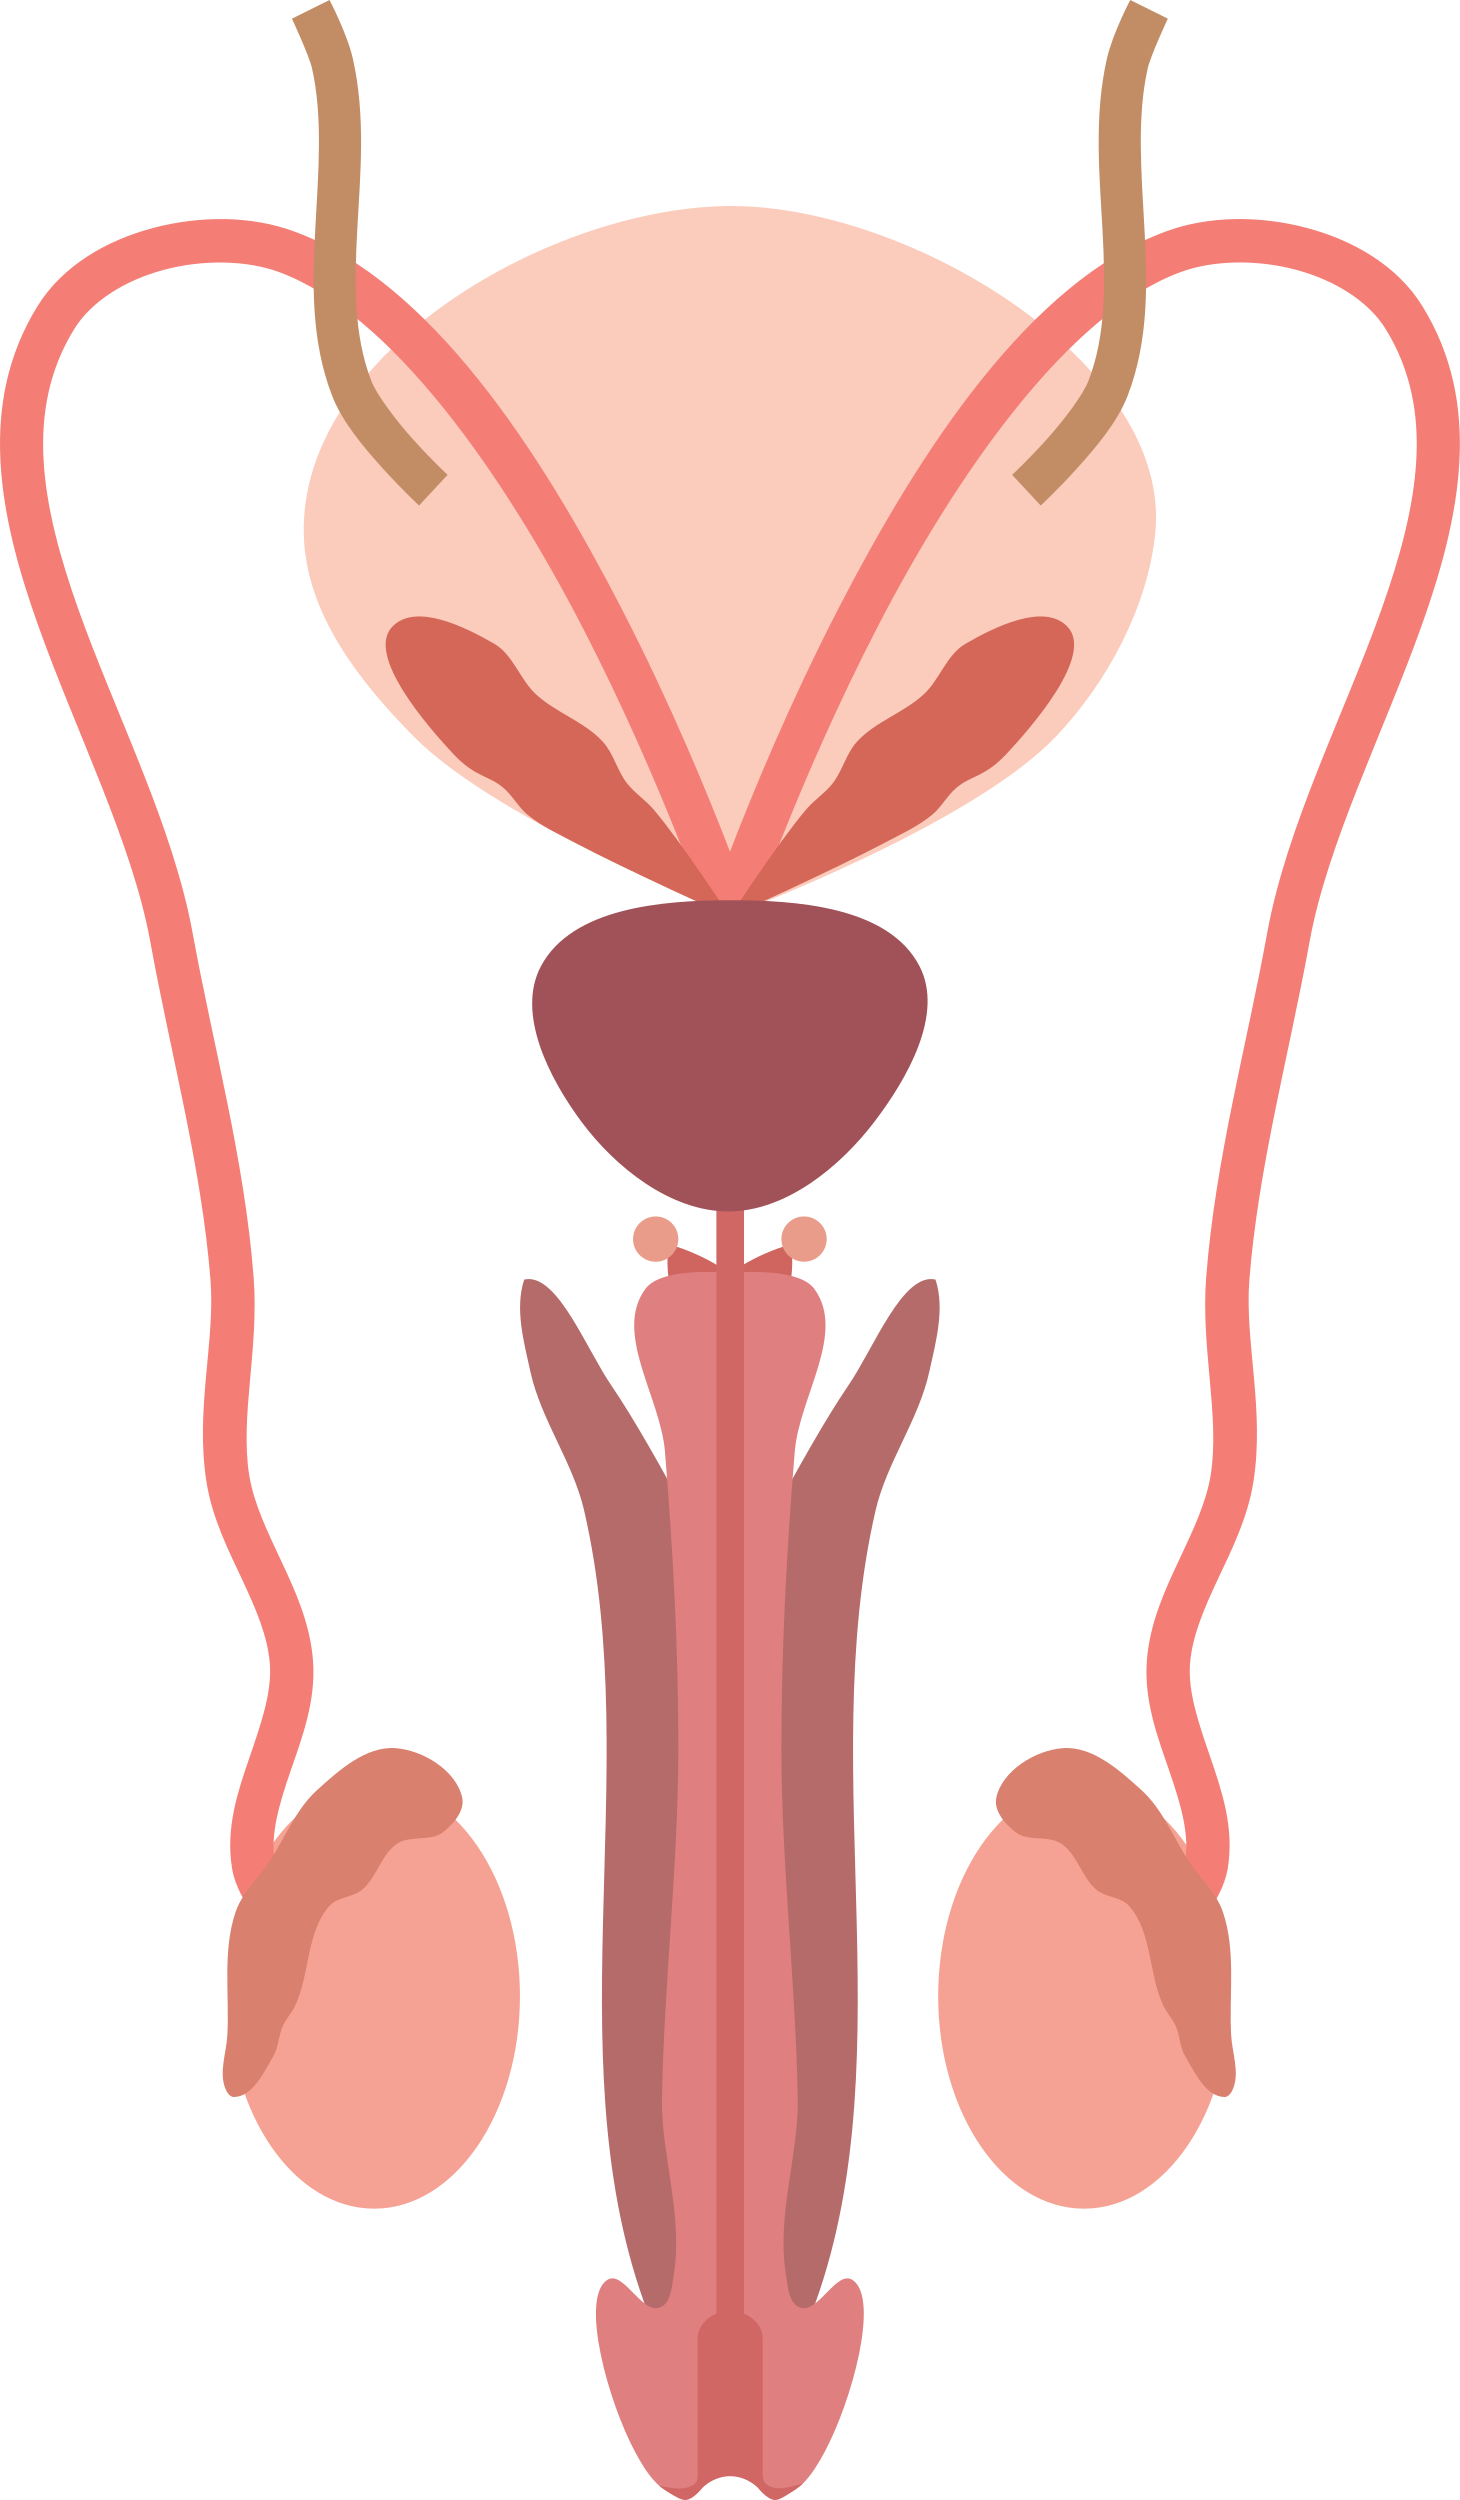
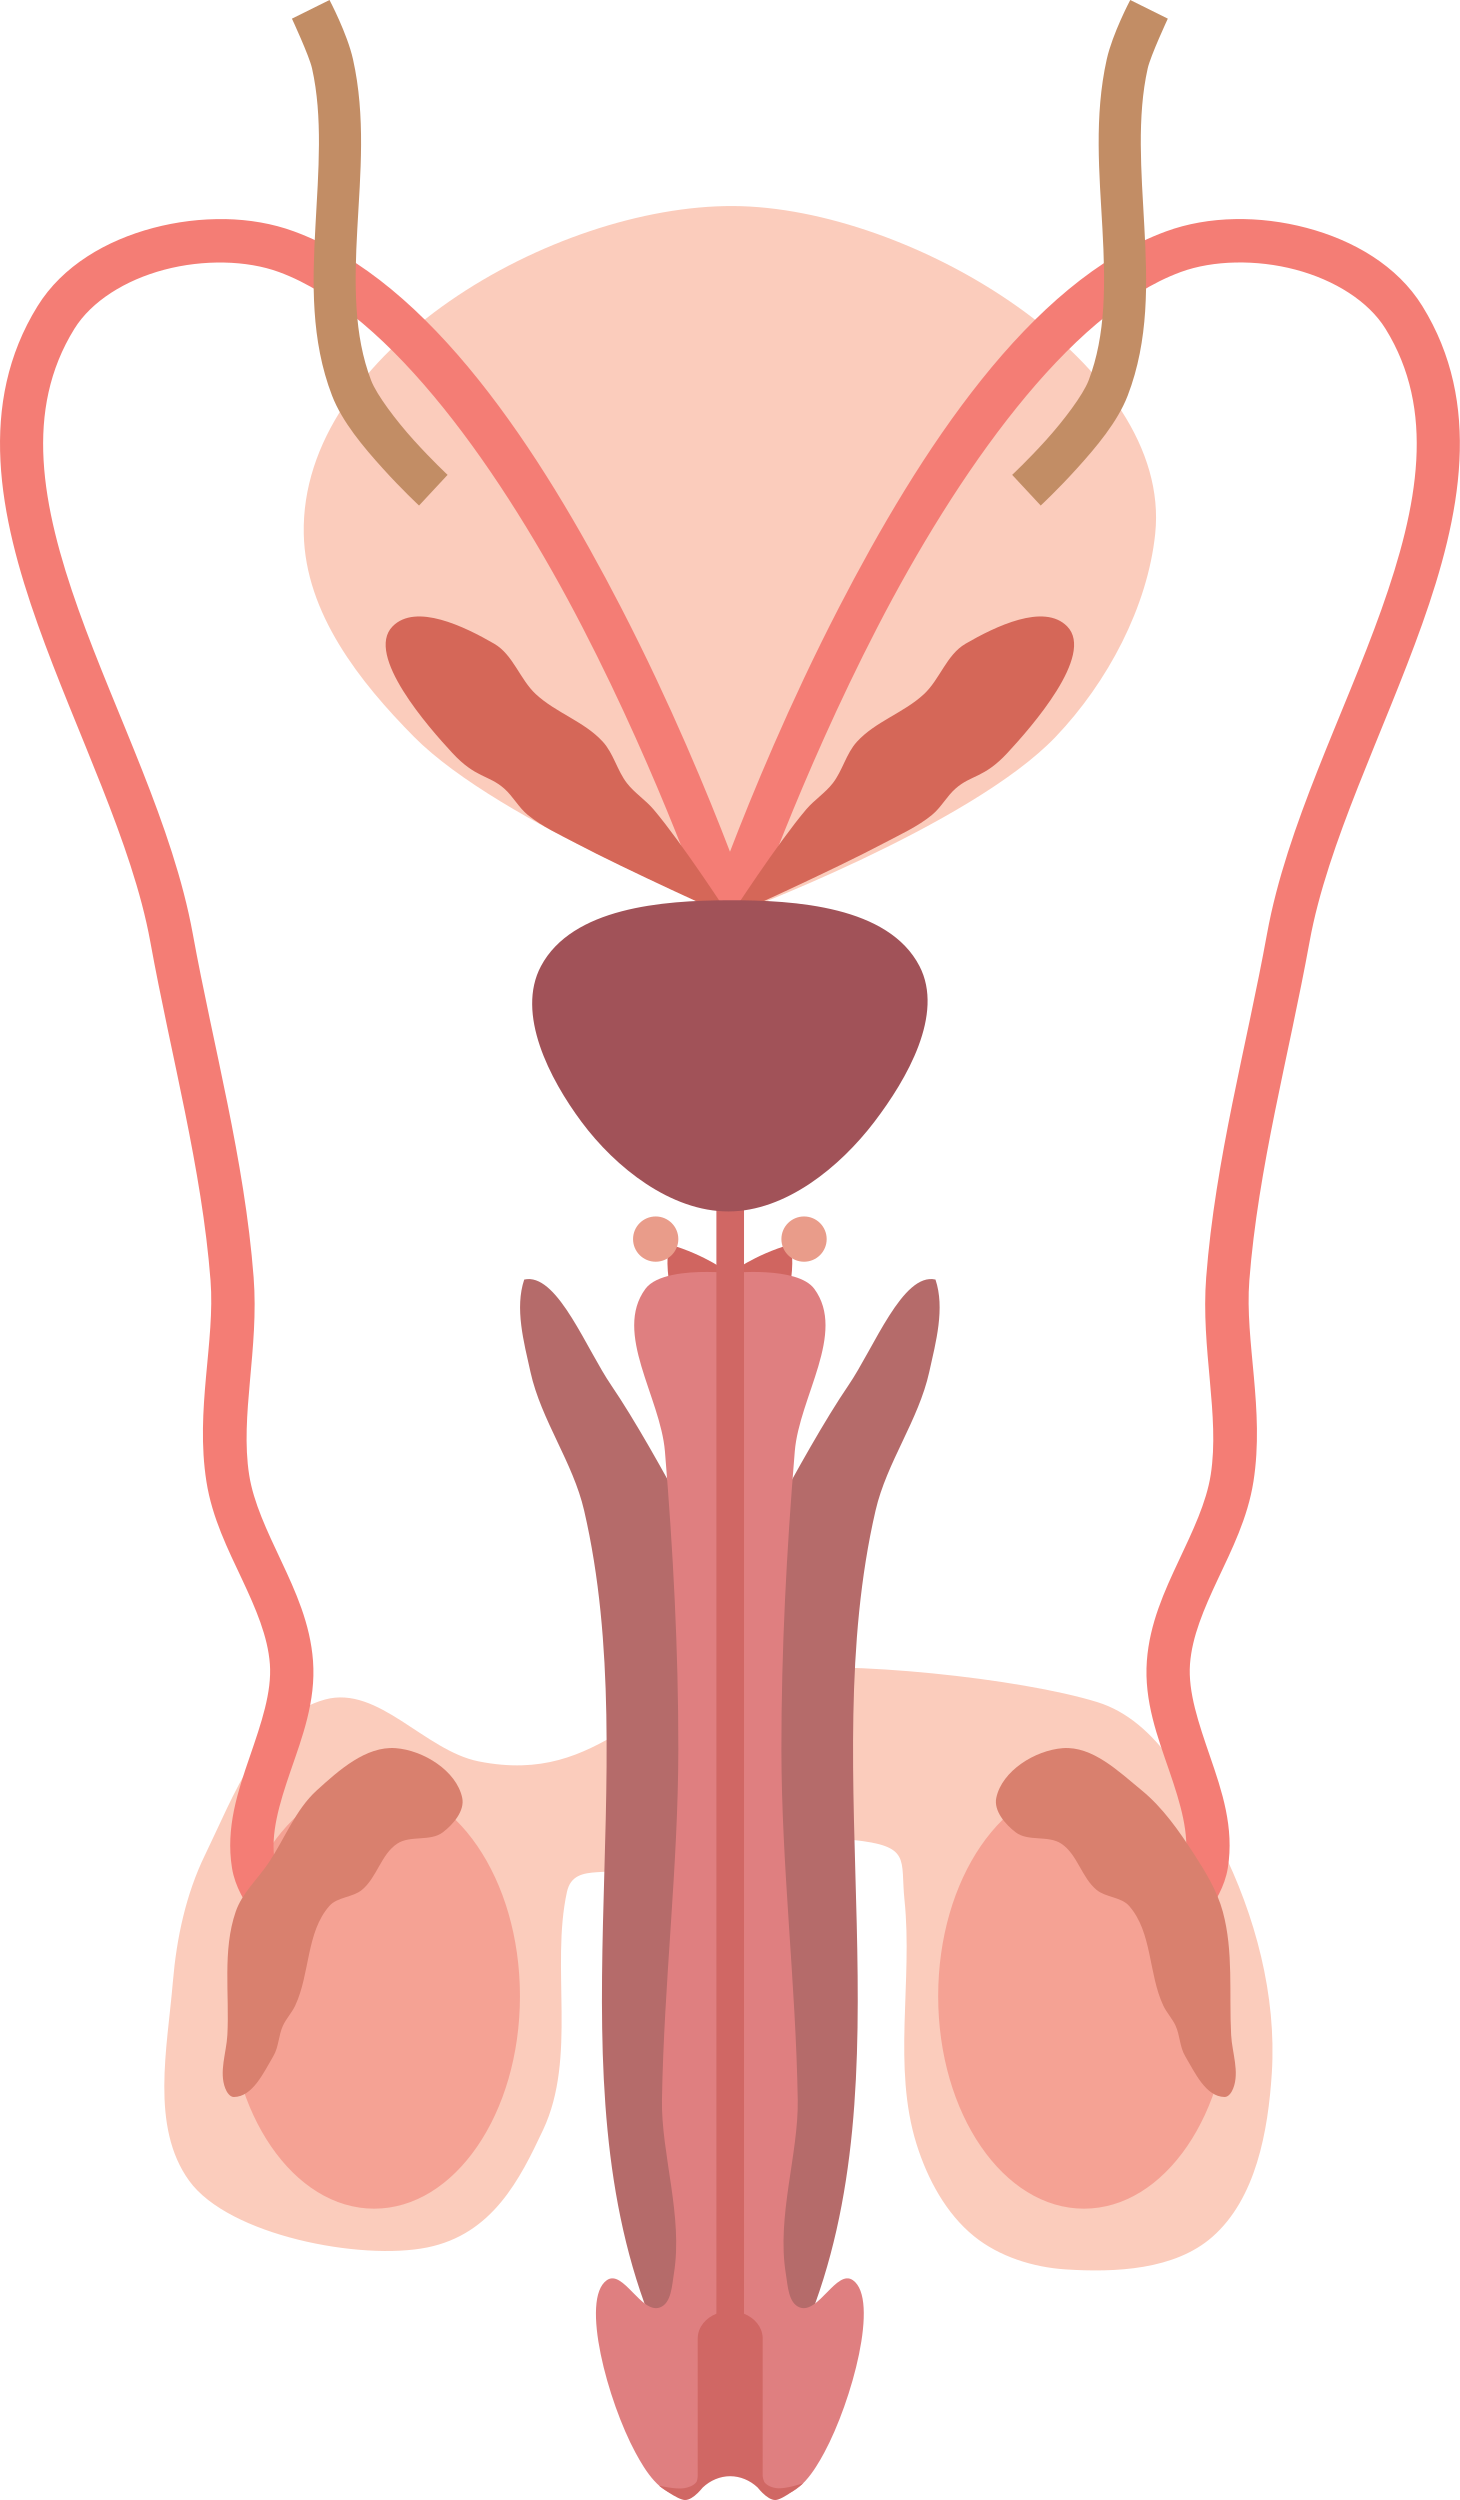
<svg xmlns="http://www.w3.org/2000/svg" width="77.246mm" height="132.292mm" viewBox="0 0 77.246 132.292" version="1.1" id="svg8">
  <defs id="defs2" />
  <g id="layer1" transform="translate(-20.17795,-167.879)">
-     <g id="g45">
-       <path id="path38" d="m 58.966,178.782 c 9.427,0.038 23.274,8.385 22.342,17.338 -0.402,3.865 -2.514,7.861 -5.267,10.748 -4.483,4.702 -17.074,9.401 -17.074,9.401 0,0 -12.352,-4.822 -16.882,-9.401 -2.867,-2.898 -5.748,-6.534 -5.833,-10.748 -0.194,-9.645 13.19,-17.376 22.715,-17.338 z" style="fill:#fbccbc;fill-opacity:1;stroke:none;stroke-width:0.404px;stroke-linecap:butt;stroke-linejoin:miter;stroke-opacity:1" />
-       <ellipse ry="11.246" rx="7.714" cy="273.509" cx="77.537" id="path845-3" style="fill:#f5a294;fill-opacity:1;stroke:none;stroke-width:0.909" />
-       <ellipse ry="11.246" rx="7.714" cy="273.509" cx="39.978" id="path845" style="fill:#f5a294;fill-opacity:1;stroke:none;stroke-width:0.909;stroke-opacity:1" />
-       <path id="path889" d="m 32.09,179.476 c -1.266,-0.025 -2.562,0.136 -3.803,0.464 -2.483,0.658 -4.8,2.002 -6.121,4.136 -3.2,5.169 -2.04,11.081 0.009,16.838 2.049,5.758 5.006,11.574 5.955,16.792 1.106,6.081 2.729,11.99 3.189,17.937 0.249,3.223 -0.816,6.822 -0.218,10.636 0.303,1.929 1.148,3.603 1.886,5.174 0.738,1.571 1.365,3.032 1.472,4.485 0.109,1.483 -0.452,3.12 -1.067,4.908 -0.615,1.789 -1.286,3.749 -0.936,5.892 0.162,0.991 0.687,1.798 1.145,2.5 0.458,0.703 0.891,1.243 0.891,1.243 a 1.144,1.144 0 0 0 1.606,0.179 1.144,1.144 0 0 0 0.179,-1.609 c 0,0 -0.368,-0.46 -0.76,-1.061 -0.392,-0.601 -0.766,-1.401 -0.802,-1.621 -0.235,-1.439 0.235,-3.019 0.841,-4.78 0.605,-1.761 1.343,-3.681 1.186,-5.817 -0.145,-1.976 -0.933,-3.695 -1.683,-5.292 -0.75,-1.597 -1.466,-3.085 -1.696,-4.554 -0.492,-3.136 0.528,-6.667 0.236,-10.458 -0.482,-6.24 -2.137,-12.226 -3.219,-18.172 -1.042,-5.731 -4.071,-11.597 -6.047,-17.148 -1.976,-5.551 -2.878,-10.574 -0.22,-14.868 0.903,-1.459 2.696,-2.582 4.762,-3.129 2.065,-0.547 4.36,-0.502 6.062,0.122 5.97,2.19 11.894,10.728 16.065,18.802 4.171,8.074 6.715,15.562 6.715,15.562 a 1.144,1.144 0 0 0 0.008,0.018 1.144,1.144 0 0 0 0.024,0.061 1.144,1.144 0 0 0 0.024,0.054 1.144,1.144 0 0 0 0.024,0.045 1.144,1.144 0 0 0 0.029,0.051 1.144,1.144 0 0 0 0.031,0.048 1.144,1.144 0 0 0 0.037,0.051 1.144,1.144 0 0 0 0.03,0.037 1.144,1.144 0 0 0 0.043,0.048 1.144,1.144 0 0 0 0.039,0.04 1.144,1.144 0 0 0 0.04,0.037 1.144,1.144 0 0 0 0.045,0.037 1.144,1.144 0 0 0 0.045,0.035 1.144,1.144 0 0 0 0.047,0.031 1.144,1.144 0 0 0 0.054,0.033 1.144,1.144 0 0 0 0.047,0.025 1.144,1.144 0 0 0 0.046,0.022 1.144,1.144 0 0 0 0.084,0.036 1.144,1.144 0 0 0 0.003,8.8e-4 1.144,1.144 0 0 0 8.82e-4,0 1.144,1.144 0 0 0 0.016,0.006 1.144,1.144 0 0 0 0.061,0.017 1.144,1.144 0 0 0 0.041,0.011 1.144,1.144 0 0 0 0.052,0.011 1.144,1.144 0 0 0 0.06,0.011 1.144,1.144 0 0 0 0.064,0.006 1.144,1.144 0 0 0 0.048,0.005 1.144,1.144 0 0 0 0.077,-8.8e-4 1.144,1.144 0 0 0 0.035,-8.8e-4 1.144,1.144 0 0 0 0.064,-0.006 1.144,1.144 0 0 0 0.057,-0.008 1.144,1.144 0 0 0 0.039,-0.008 1.144,1.144 0 0 0 0.076,-0.017 1.144,1.144 0 0 0 0.003,-8.8e-4 1.144,1.144 0 0 0 0.006,-0.003 1.144,1.144 0 0 0 0.054,-0.016 1.144,1.144 0 0 0 0.028,-0.011 1.144,1.144 0 0 0 0.047,-0.019 1.144,1.144 0 0 0 0.058,-0.026 1.144,1.144 0 0 0 0.045,-0.024 1.144,1.144 0 0 0 0.05,-0.029 1.144,1.144 0 0 0 0.048,-0.031 1.144,1.144 0 0 0 0.051,-0.037 1.144,1.144 0 0 0 0.037,-0.03 1.144,1.144 0 0 0 0.048,-0.043 1.144,1.144 0 0 0 0.04,-0.04 1.144,1.144 0 0 0 0.039,-0.043 1.144,1.144 0 0 0 0.032,-0.037 1.144,1.144 0 0 0 0.042,-0.055 1.144,1.144 0 0 0 0.028,-0.041 1.144,1.144 0 0 0 0.031,-0.051 1.144,1.144 0 0 0 0.028,-0.051 1.144,1.144 0 0 0 0.024,-0.05 1.144,1.144 0 0 0 0.025,-0.06 1.144,1.144 0 0 0 0.014,-0.036 1.144,1.144 0 0 0 0.002,-0.005 c 0,0 2.547,-7.488 6.718,-15.562 4.171,-8.074 10.092,-16.612 16.062,-18.802 1.702,-0.624 4,-0.669 6.065,-0.122 2.065,0.547 3.858,1.669 4.762,3.129 2.658,4.294 1.756,9.317 -0.22,14.868 -1.976,5.551 -5.008,11.417 -6.05,17.148 -1.081,5.946 -2.737,11.932 -3.219,18.172 -0.293,3.791 0.731,7.322 0.239,10.458 -0.23,1.468 -0.946,2.956 -1.696,4.554 -0.75,1.597 -1.538,3.316 -1.683,5.292 -0.157,2.136 0.581,4.057 1.186,5.817 0.605,1.761 1.076,3.341 0.841,4.78 -0.036,0.22 -0.413,1.02 -0.805,1.621 -0.392,0.601 -0.76,1.061 -0.76,1.061 a 1.144,1.144 0 0 0 0.179,1.609 1.144,1.144 0 0 0 1.609,-0.179 c 0,0 0.433,-0.54 0.891,-1.243 0.458,-0.703 0.98,-1.509 1.142,-2.5 0.35,-2.143 -0.318,-4.103 -0.933,-5.892 -0.615,-1.789 -1.176,-3.425 -1.067,-4.908 0.107,-1.453 0.734,-2.914 1.472,-4.485 0.738,-1.571 1.583,-3.245 1.886,-5.174 0.598,-3.814 -0.466,-7.413 -0.218,-10.636 0.459,-5.947 2.083,-11.857 3.189,-17.937 0.949,-5.219 3.906,-11.035 5.955,-16.792 2.049,-5.758 3.209,-11.669 0.009,-16.838 -1.321,-2.134 -3.641,-3.479 -6.124,-4.136 -1.241,-0.329 -2.534,-0.489 -3.8,-0.464 -1.266,0.025 -2.503,0.234 -3.636,0.65 -7.235,2.654 -13.046,11.651 -17.308,19.901 -2.637,5.103 -4.628,9.957 -5.768,12.925 -1.139,-2.968 -3.129,-7.822 -5.766,-12.926 -4.262,-8.249 -10.073,-17.247 -17.308,-19.901 -1.133,-0.416 -2.37,-0.625 -3.636,-0.65 z" style="color:#000000;font-style:normal;font-variant:normal;font-weight:normal;font-stretch:normal;font-size:medium;line-height:normal;font-family:sans-serif;font-variant-ligatures:normal;font-variant-position:normal;font-variant-caps:normal;font-variant-numeric:normal;font-variant-alternates:normal;font-variant-east-asian:normal;font-feature-settings:normal;text-indent:0;text-align:start;text-decoration:none;text-decoration-line:none;text-decoration-style:solid;text-decoration-color:#000000;letter-spacing:normal;word-spacing:normal;text-transform:none;writing-mode:lr-tb;direction:ltr;text-orientation:mixed;dominant-baseline:auto;baseline-shift:baseline;text-anchor:start;white-space:normal;shape-padding:0;clip-rule:nonzero;display:inline;overflow:visible;visibility:visible;opacity:1;isolation:auto;mix-blend-mode:normal;color-interpolation:sRGB;color-interpolation-filters:linearRGB;solid-color:#000000;solid-opacity:1;vector-effect:none;fill:#f47d75;fill-opacity:1;fill-rule:nonzero;stroke:none;stroke-width:2.289;stroke-linecap:round;stroke-linejoin:bevel;stroke-miterlimit:4;stroke-dasharray:none;stroke-dashoffset:0;stroke-opacity:1;color-rendering:auto;image-rendering:auto;shape-rendering:auto;text-rendering:auto;enable-background:accumulate" />
-       <path id="path892-7" d="m 82.892,276.681 c -0.287,-0.482 -0.273,-1.094 -0.505,-1.604 -0.172,-0.378 -0.472,-0.688 -0.649,-1.063 -0.791,-1.684 -0.582,-3.883 -1.811,-5.279 -0.423,-0.48 -1.227,-0.442 -1.721,-0.848 -0.795,-0.653 -1.014,-1.887 -1.874,-2.451 -0.691,-0.453 -1.747,-0.095 -2.404,-0.594 -0.557,-0.423 -1.175,-1.143 -1.03,-1.828 0.302,-1.433 2.06,-2.518 3.52,-2.628 1.572,-0.119 3.005,1.17 4.173,2.23 1.134,1.03 1.693,2.553 2.545,3.826 0.581,0.868 1.411,1.61 1.749,2.598 0.707,2.062 0.326,4.348 0.441,6.525 0.05,0.943 0.453,1.951 0.108,2.83 -0.078,0.198 -0.238,0.452 -0.451,0.451 -1.003,-0.009 -1.578,-1.301 -2.091,-2.163 z" style="fill:#d9806e;fill-opacity:1;stroke:none;stroke-width:0.404px;stroke-linecap:butt;stroke-linejoin:miter;stroke-opacity:1" />
-       <path id="path892" d="m 34.643,276.681 c 0.287,-0.482 0.273,-1.094 0.505,-1.604 0.172,-0.378 0.472,-0.688 0.649,-1.063 0.791,-1.684 0.582,-3.883 1.811,-5.279 0.423,-0.48 1.227,-0.442 1.721,-0.848 0.795,-0.653 1.014,-1.887 1.874,-2.451 0.691,-0.453 1.747,-0.095 2.404,-0.594 0.557,-0.423 1.175,-1.143 1.03,-1.828 -0.302,-1.433 -2.06,-2.518 -3.52,-2.628 -1.572,-0.119 -3.005,1.17 -4.173,2.23 -1.134,1.03 -1.693,2.553 -2.545,3.826 -0.581,0.868 -1.411,1.61 -1.749,2.598 -0.707,2.062 -0.326,4.348 -0.441,6.525 -0.05,0.943 -0.453,1.951 -0.108,2.83 0.077,0.198 0.238,0.452 0.451,0.451 1.003,-0.009 1.578,-1.301 2.091,-2.163 z" style="fill:#d9806e;fill-opacity:1;stroke:none;stroke-width:0.404px;stroke-linecap:butt;stroke-linejoin:miter;stroke-opacity:1" />
-       <g transform="matrix(1.52582,0,0,1.52582,-140.409,22.06728)" id="g972">
-         <path style="fill:#d06560;fill-opacity:1;stroke:none;stroke-width:0.265px;stroke-linecap:butt;stroke-linejoin:miter;stroke-opacity:1" d="m 130.559,145.859 c 0,0 -2.586,-5.017 -2.105,-7.141 1.266,0.365 2.08,0.994 2.08,0.994 z" id="path953" />
-         <path style="fill:#d06560;fill-opacity:1;stroke:none;stroke-width:0.265px;stroke-linecap:butt;stroke-linejoin:miter;stroke-opacity:1" d="m 130.559,145.859 c 0,0 2.586,-5.017 2.105,-7.141 -1.266,0.365 -2.08,0.994 -2.08,0.994 z" id="path953-3" />
+     <g id="g857">
+       <path style="fill:#fbccbc;fill-opacity:1;stroke:none;stroke-width:0.265px;stroke-linecap:butt;stroke-linejoin:miter;stroke-opacity:1" d="m 31.028,266.034 c -1.01,2.073 -1.509,4.408 -1.701,6.706 -0.294,3.513 -1.205,7.684 0.862,10.54 2.094,2.894 9.092,4.237 12.593,3.528 3.454,-0.7 4.899,-3.591 6.138,-6.23 1.791,-3.815 0.392,-8.613 1.258,-12.582 0.384,-1.757 2.605,-0.485 3.97,-1.655 3.991,-3.421 5.917,-1.638 11.146,-1.1 3.134,0.323 2.521,1.007 2.747,3.183 0.446,4.292 -0.651,8.814 0.642,12.931 0.573,1.824 1.555,3.661 3.043,4.863 1.333,1.077 3.124,1.639 4.835,1.75 2.647,0.172 5.775,0.03 7.769,-1.719 2.311,-2.027 2.953,-5.6 3.148,-8.667 0.26,-4.096 -0.868,-8.343 -2.707,-12.012 -1.499,-2.988 -3.328,-6.631 -6.521,-7.619 -4.077,-1.261 -13.324,-2.232 -17.557,-1.693 -6.739,0.859 -8.522,6.153 -15.185,4.828 -2.864,-0.57 -5.306,-4.04 -8.125,-3.276 -3.343,0.907 -4.837,5.109 -6.354,8.223 z" id="path29" />
+       <g id="g45">
+         <path style="fill:#fbccbc;fill-opacity:1;stroke:none;stroke-width:0.404px;stroke-linecap:butt;stroke-linejoin:miter;stroke-opacity:1" d="m 58.966,178.782 c 9.427,0.038 23.274,8.385 22.342,17.338 -0.402,3.865 -2.514,7.861 -5.267,10.748 -4.483,4.702 -17.074,9.401 -17.074,9.401 0,0 -12.352,-4.822 -16.882,-9.401 -2.867,-2.898 -5.748,-6.534 -5.833,-10.748 -0.194,-9.645 13.19,-17.376 22.715,-17.338 z" id="path38" />
+         <ellipse style="fill:#f5a294;fill-opacity:1;stroke:none;stroke-width:0.909" id="path845-3" cx="77.537" cy="273.509" rx="7.714" ry="11.246" />
+         <ellipse style="fill:#f5a294;fill-opacity:1;stroke:none;stroke-width:0.909;stroke-opacity:1" id="path845" cx="39.978" cy="273.509" rx="7.714" ry="11.246" />
+         <path style="color:#000000;font-style:normal;font-variant:normal;font-weight:normal;font-stretch:normal;font-size:medium;line-height:normal;font-family:sans-serif;font-variant-ligatures:normal;font-variant-position:normal;font-variant-caps:normal;font-variant-numeric:normal;font-variant-alternates:normal;font-variant-east-asian:normal;font-feature-settings:normal;text-indent:0;text-align:start;text-decoration:none;text-decoration-line:none;text-decoration-style:solid;text-decoration-color:#000000;letter-spacing:normal;word-spacing:normal;text-transform:none;writing-mode:lr-tb;direction:ltr;text-orientation:mixed;dominant-baseline:auto;baseline-shift:baseline;text-anchor:start;white-space:normal;shape-padding:0;clip-rule:nonzero;display:inline;overflow:visible;visibility:visible;opacity:1;isolation:auto;mix-blend-mode:normal;color-interpolation:sRGB;color-interpolation-filters:linearRGB;solid-color:#000000;solid-opacity:1;vector-effect:none;fill:#f47d75;fill-opacity:1;fill-rule:nonzero;stroke:none;stroke-width:2.289;stroke-linecap:round;stroke-linejoin:bevel;stroke-miterlimit:4;stroke-dasharray:none;stroke-dashoffset:0;stroke-opacity:1;color-rendering:auto;image-rendering:auto;shape-rendering:auto;text-rendering:auto;enable-background:accumulate" d="m 32.09,179.476 c -1.266,-0.025 -2.562,0.136 -3.803,0.464 -2.483,0.658 -4.8,2.002 -6.121,4.136 -3.2,5.169 -2.04,11.081 0.009,16.838 2.049,5.758 5.006,11.574 5.955,16.792 1.106,6.081 2.729,11.99 3.189,17.937 0.249,3.223 -0.816,6.822 -0.218,10.636 0.303,1.929 1.148,3.603 1.886,5.174 0.738,1.571 1.365,3.032 1.472,4.485 0.109,1.483 -0.452,3.12 -1.067,4.908 -0.615,1.789 -1.286,3.749 -0.936,5.892 0.162,0.991 0.687,1.798 1.145,2.5 0.458,0.703 0.891,1.243 0.891,1.243 a 1.144,1.144 0 0 0 1.606,0.179 1.144,1.144 0 0 0 0.179,-1.609 c 0,0 -0.368,-0.46 -0.76,-1.061 -0.392,-0.601 -0.766,-1.401 -0.802,-1.621 -0.235,-1.439 0.235,-3.019 0.841,-4.78 0.605,-1.761 1.343,-3.681 1.186,-5.817 -0.145,-1.976 -0.933,-3.695 -1.683,-5.292 -0.75,-1.597 -1.466,-3.085 -1.696,-4.554 -0.492,-3.136 0.528,-6.667 0.236,-10.458 -0.482,-6.24 -2.137,-12.226 -3.219,-18.172 -1.042,-5.731 -4.071,-11.597 -6.047,-17.148 -1.976,-5.551 -2.878,-10.574 -0.22,-14.868 0.903,-1.459 2.696,-2.582 4.762,-3.129 2.065,-0.547 4.36,-0.502 6.062,0.122 5.97,2.19 11.894,10.728 16.065,18.802 4.171,8.074 6.715,15.562 6.715,15.562 a 1.144,1.144 0 0 0 0.008,0.018 1.144,1.144 0 0 0 0.024,0.061 1.144,1.144 0 0 0 0.024,0.054 1.144,1.144 0 0 0 0.024,0.045 1.144,1.144 0 0 0 0.029,0.051 1.144,1.144 0 0 0 0.031,0.048 1.144,1.144 0 0 0 0.037,0.051 1.144,1.144 0 0 0 0.03,0.037 1.144,1.144 0 0 0 0.043,0.048 1.144,1.144 0 0 0 0.039,0.04 1.144,1.144 0 0 0 0.04,0.037 1.144,1.144 0 0 0 0.045,0.037 1.144,1.144 0 0 0 0.045,0.035 1.144,1.144 0 0 0 0.047,0.031 1.144,1.144 0 0 0 0.054,0.033 1.144,1.144 0 0 0 0.047,0.025 1.144,1.144 0 0 0 0.046,0.022 1.144,1.144 0 0 0 0.084,0.036 1.144,1.144 0 0 0 0.003,8.8e-4 1.144,1.144 0 0 0 8.82e-4,0 1.144,1.144 0 0 0 0.016,0.006 1.144,1.144 0 0 0 0.061,0.017 1.144,1.144 0 0 0 0.041,0.011 1.144,1.144 0 0 0 0.052,0.011 1.144,1.144 0 0 0 0.06,0.011 1.144,1.144 0 0 0 0.064,0.006 1.144,1.144 0 0 0 0.048,0.005 1.144,1.144 0 0 0 0.077,-8.8e-4 1.144,1.144 0 0 0 0.035,-8.8e-4 1.144,1.144 0 0 0 0.064,-0.006 1.144,1.144 0 0 0 0.057,-0.008 1.144,1.144 0 0 0 0.039,-0.008 1.144,1.144 0 0 0 0.076,-0.017 1.144,1.144 0 0 0 0.003,-8.8e-4 1.144,1.144 0 0 0 0.006,-0.003 1.144,1.144 0 0 0 0.054,-0.016 1.144,1.144 0 0 0 0.028,-0.011 1.144,1.144 0 0 0 0.047,-0.019 1.144,1.144 0 0 0 0.058,-0.026 1.144,1.144 0 0 0 0.045,-0.024 1.144,1.144 0 0 0 0.05,-0.029 1.144,1.144 0 0 0 0.048,-0.031 1.144,1.144 0 0 0 0.051,-0.037 1.144,1.144 0 0 0 0.037,-0.03 1.144,1.144 0 0 0 0.048,-0.043 1.144,1.144 0 0 0 0.04,-0.04 1.144,1.144 0 0 0 0.039,-0.043 1.144,1.144 0 0 0 0.032,-0.037 1.144,1.144 0 0 0 0.042,-0.055 1.144,1.144 0 0 0 0.028,-0.041 1.144,1.144 0 0 0 0.031,-0.051 1.144,1.144 0 0 0 0.028,-0.051 1.144,1.144 0 0 0 0.024,-0.05 1.144,1.144 0 0 0 0.025,-0.06 1.144,1.144 0 0 0 0.014,-0.036 1.144,1.144 0 0 0 0.002,-0.005 c 0,0 2.547,-7.488 6.718,-15.562 4.171,-8.074 10.092,-16.612 16.062,-18.802 1.702,-0.624 4,-0.669 6.065,-0.122 2.065,0.547 3.858,1.669 4.762,3.129 2.658,4.294 1.756,9.317 -0.22,14.868 -1.976,5.551 -5.008,11.417 -6.05,17.148 -1.081,5.946 -2.737,11.932 -3.219,18.172 -0.293,3.791 0.731,7.322 0.239,10.458 -0.23,1.468 -0.946,2.956 -1.696,4.554 -0.75,1.597 -1.538,3.316 -1.683,5.292 -0.157,2.136 0.581,4.057 1.186,5.817 0.605,1.761 1.076,3.341 0.841,4.78 -0.036,0.22 -0.413,1.02 -0.805,1.621 -0.392,0.601 -0.76,1.061 -0.76,1.061 a 1.144,1.144 0 0 0 0.179,1.609 1.144,1.144 0 0 0 1.609,-0.179 c 0,0 0.433,-0.54 0.891,-1.243 0.458,-0.703 0.98,-1.509 1.142,-2.5 0.35,-2.143 -0.318,-4.103 -0.933,-5.892 -0.615,-1.789 -1.176,-3.425 -1.067,-4.908 0.107,-1.453 0.734,-2.914 1.472,-4.485 0.738,-1.571 1.583,-3.245 1.886,-5.174 0.598,-3.814 -0.466,-7.413 -0.218,-10.636 0.459,-5.947 2.083,-11.857 3.189,-17.937 0.949,-5.219 3.906,-11.035 5.955,-16.792 2.049,-5.758 3.209,-11.669 0.009,-16.838 -1.321,-2.134 -3.641,-3.479 -6.124,-4.136 -1.241,-0.329 -2.534,-0.489 -3.8,-0.464 -1.266,0.025 -2.503,0.234 -3.636,0.65 -7.235,2.654 -13.046,11.651 -17.308,19.901 -2.637,5.103 -4.628,9.957 -5.768,12.925 -1.139,-2.968 -3.129,-7.822 -5.766,-12.926 -4.262,-8.249 -10.073,-17.247 -17.308,-19.901 -1.133,-0.416 -2.37,-0.625 -3.636,-0.65 z" id="path889" />
+         <path style="fill:#d9806e;fill-opacity:1;stroke:none;stroke-width:0.404px;stroke-linecap:butt;stroke-linejoin:miter;stroke-opacity:1" d="m 82.892,276.681 c -0.287,-0.482 -0.273,-1.094 -0.505,-1.604 -0.172,-0.378 -0.472,-0.688 -0.649,-1.063 -0.791,-1.684 -0.582,-3.883 -1.811,-5.279 -0.423,-0.48 -1.227,-0.442 -1.721,-0.848 -0.795,-0.653 -1.014,-1.887 -1.874,-2.451 -0.691,-0.453 -1.747,-0.095 -2.404,-0.594 -0.557,-0.423 -1.175,-1.143 -1.03,-1.828 0.302,-1.433 2.06,-2.518 3.52,-2.628 1.572,-0.119 2.953,1.23 4.173,2.23 1.123,0.921 1.975,2.148 2.765,3.366 0.62,0.956 1.23,1.958 1.529,3.057 0.572,2.104 0.326,4.348 0.441,6.525 0.05,0.943 0.453,1.951 0.108,2.83 -0.078,0.198 -0.238,0.452 -0.451,0.451 -1.003,-0.009 -1.578,-1.301 -2.091,-2.163 z" id="path892-7" />
+         <path style="fill:#d9806e;fill-opacity:1;stroke:none;stroke-width:0.404px;stroke-linecap:butt;stroke-linejoin:miter;stroke-opacity:1" d="m 34.643,276.681 c 0.287,-0.482 0.273,-1.094 0.505,-1.604 0.172,-0.378 0.472,-0.688 0.649,-1.063 0.791,-1.684 0.582,-3.883 1.811,-5.279 0.423,-0.48 1.227,-0.442 1.721,-0.848 0.795,-0.653 1.014,-1.887 1.874,-2.451 0.691,-0.453 1.747,-0.095 2.404,-0.594 0.557,-0.423 1.175,-1.143 1.03,-1.828 -0.302,-1.433 -2.06,-2.518 -3.52,-2.628 -1.572,-0.119 -3.005,1.17 -4.173,2.23 -1.134,1.03 -1.693,2.553 -2.545,3.826 -0.581,0.868 -1.411,1.61 -1.749,2.598 -0.707,2.062 -0.326,4.348 -0.441,6.525 -0.05,0.943 -0.453,1.951 -0.108,2.83 0.077,0.198 0.238,0.452 0.451,0.451 1.003,-0.009 1.578,-1.301 2.091,-2.163 z" id="path892" />
+         <g id="g972" transform="matrix(1.52582,0,0,1.52582,-140.409,22.06728)">
+           <path id="path953" d="m 130.559,145.859 c 0,0 -2.586,-5.017 -2.105,-7.141 1.266,0.365 2.08,0.994 2.08,0.994 z" style="fill:#d06560;fill-opacity:1;stroke:none;stroke-width:0.265px;stroke-linecap:butt;stroke-linejoin:miter;stroke-opacity:1" />
+           <path id="path953-3" d="m 130.559,145.859 c 0,0 2.586,-5.017 2.105,-7.141 -1.266,0.365 -2.08,0.994 -2.08,0.994 z" style="fill:#d06560;fill-opacity:1;stroke:none;stroke-width:0.265px;stroke-linecap:butt;stroke-linejoin:miter;stroke-opacity:1" />
+         </g>
+         <circle style="fill:#e99c8a;fill-opacity:1;stroke:none;stroke-width:0.409;stroke-linecap:round;stroke-linejoin:bevel;stroke-miterlimit:4;stroke-dasharray:none;stroke-opacity:1" id="path978" cx="62.725" cy="233.448" r="1.198" />
+         <circle style="fill:#e99c8a;fill-opacity:1;stroke:none;stroke-width:0.409;stroke-linecap:round;stroke-linejoin:bevel;stroke-miterlimit:4;stroke-dasharray:none;stroke-opacity:1" id="path978-5" cx="54.875" cy="233.448" r="1.198" />
+         <path style="fill:#b56b6a;fill-opacity:1;stroke:none;stroke-width:0.404;stroke-linecap:round;stroke-linejoin:bevel;stroke-miterlimit:4;stroke-dasharray:none;stroke-opacity:1" d="m 48.08,235.565 c -0.054,0.005 -0.108,0.012 -0.162,0.024 -0.508,1.513 -0.023,3.298 0.331,4.894 0.568,2.557 2.249,4.775 2.839,7.327 3.256,14.08 -1.821,29.831 3.67,43.198 0.799,1.946 4.041,4.848 4.041,4.848 0,0 3.242,-2.902 4.041,-4.848 5.492,-13.367 0.414,-29.118 3.67,-43.198 0.59,-2.552 2.272,-4.77 2.84,-7.327 0.355,-1.596 0.839,-3.381 0.33,-4.894 -1.732,-0.391 -3.248,3.609 -4.613,5.608 -2.414,3.534 -6.268,11.206 -6.268,11.206 0,0 -3.854,-7.672 -6.268,-11.206 -1.323,-1.936 -2.788,-5.752 -4.453,-5.632 z" id="path1108" />
+         <path style="fill:#df7f80;fill-opacity:1;stroke:none;stroke-width:0.404px;stroke-linecap:butt;stroke-linejoin:miter;stroke-opacity:1" d="m 57.622,235.186 c -1.126,-0.005 -2.732,0.132 -3.292,0.896 -1.708,2.328 0.796,5.723 1.034,8.6 0.433,5.247 0.714,10.514 0.709,15.779 -0.006,6.182 -0.762,12.346 -0.866,18.527 -0.048,2.865 1.126,6.169 0.631,9.205 -0.104,0.637 -0.133,1.566 -0.739,1.789 -0.988,0.364 -1.95,-2.048 -2.811,-1.442 -1.417,0.998 0.052,6.407 1.514,9.12 0.524,0.973 1.327,2.269 2.432,2.253 1.199,-0.018 2.566,-2.523 2.566,-2.523 0,0 1.366,2.505 2.565,2.523 1.105,0.017 1.909,-1.28 2.433,-2.253 1.462,-2.713 2.931,-8.122 1.514,-9.12 -0.861,-0.606 -1.823,1.806 -2.812,1.442 -0.605,-0.223 -0.635,-1.152 -0.739,-1.789 -0.495,-3.035 0.679,-6.34 0.631,-9.205 -0.104,-6.182 -0.859,-12.345 -0.865,-18.527 -0.005,-5.265 0.275,-10.532 0.708,-15.779 0.237,-2.878 2.742,-6.272 1.034,-8.6 -0.897,-1.222 -4.47,-0.839 -4.47,-0.839 0,0 -0.503,-0.054 -1.178,-0.057 z" id="path1130" />
+         <path style="color:#000000;font-style:normal;font-variant:normal;font-weight:normal;font-stretch:normal;font-size:medium;line-height:normal;font-family:sans-serif;font-variant-ligatures:normal;font-variant-position:normal;font-variant-caps:normal;font-variant-numeric:normal;font-variant-alternates:normal;font-variant-east-asian:normal;font-feature-settings:normal;text-indent:0;text-align:start;text-decoration:none;text-decoration-line:none;text-decoration-style:solid;text-decoration-color:#000000;letter-spacing:normal;word-spacing:normal;text-transform:none;writing-mode:lr-tb;direction:ltr;text-orientation:mixed;dominant-baseline:auto;baseline-shift:baseline;text-anchor:start;white-space:normal;shape-padding:0;clip-rule:nonzero;display:inline;overflow:visible;visibility:visible;opacity:1;isolation:auto;mix-blend-mode:normal;color-interpolation:sRGB;color-interpolation-filters:linearRGB;solid-color:#000000;solid-opacity:1;vector-effect:none;fill:#d06764;fill-opacity:1;fill-rule:nonzero;stroke:none;stroke-width:1.406;stroke-linecap:butt;stroke-linejoin:miter;stroke-miterlimit:4;stroke-dasharray:none;stroke-dashoffset:0;stroke-opacity:1;color-rendering:auto;image-rendering:auto;shape-rendering:auto;text-rendering:auto;enable-background:accumulate" d="m 58.087,215.552 v 74.76 c -0.564,0.226 -0.964,0.7 -0.986,1.261 h -0.003 v 0.048 7.29 c 0,0 -0.009,0.235 -0.077,0.321 -0.146,0.184 -0.4,0.271 -0.632,0.313 -0.442,0.08 -1.342,-0.136 -1.342,-0.136 0,0 0.977,0.757 1.377,0.763 0.222,0.003 0.459,-0.16 0.673,-0.368 v 0.005 c 0.005,-0.005 0.009,-0.011 0.012,-0.016 0.092,-0.09 0.174,-0.184 0.254,-0.281 0.4,-0.378 0.917,-0.599 1.453,-0.6 0.535,8.8e-4 1.051,0.22 1.451,0.595 0.083,0.103 0.17,0.201 0.267,0.296 l 0.003,0.003 v -0.002 c 0.214,0.208 0.452,0.372 0.674,0.368 0.4,-0.006 1.478,-0.89 1.478,-0.89 0,0 -0.94,0.323 -1.416,0.264 -0.227,-0.028 -0.469,-0.117 -0.621,-0.288 -0.081,-0.091 -0.115,-0.346 -0.115,-0.346 v -7.29 -0.048 h -0.002 c -0.022,-0.561 -0.421,-1.035 -0.986,-1.261 v -74.759 z" id="path934" />
+         <path style="fill:#d56758;fill-opacity:1;stroke:none;stroke-width:0.404;stroke-linecap:butt;stroke-linejoin:miter;stroke-miterlimit:4;stroke-dasharray:none;stroke-opacity:1" d="m 46.333,201.946 c 0.996,0.577 1.355,1.881 2.198,2.665 1.061,0.987 2.567,1.447 3.545,2.517 0.572,0.626 0.76,1.528 1.28,2.197 0.402,0.517 0.975,0.881 1.4,1.379 1.508,1.77 4.045,5.683 4.045,5.683 0,0 -5.498,-2.481 -8.16,-3.895 -0.866,-0.46 -1.777,-0.868 -2.535,-1.489 -0.484,-0.396 -0.781,-0.986 -1.251,-1.399 -0.833,-0.733 -1.502,-0.542 -2.743,-1.883 -1.241,-1.341 -4.641,-5.186 -3.16,-6.696 1.225,-1.25 3.808,0.008 5.383,0.921 z" id="path936" />
+         <path style="fill:#d56758;fill-opacity:1;stroke:none;stroke-width:0.404;stroke-linecap:butt;stroke-linejoin:miter;stroke-miterlimit:4;stroke-dasharray:none;stroke-opacity:1" d="m 71.268,201.946 c -0.996,0.577 -1.355,1.881 -2.198,2.665 -1.061,0.987 -2.567,1.447 -3.545,2.517 -0.572,0.626 -0.76,1.528 -1.28,2.197 -0.402,0.517 -0.975,0.881 -1.4,1.379 -1.508,1.77 -4.045,5.683 -4.045,5.683 0,0 5.498,-2.481 8.16,-3.895 0.866,-0.46 1.777,-0.868 2.535,-1.489 0.484,-0.396 0.781,-0.986 1.251,-1.399 0.833,-0.733 1.502,-0.542 2.743,-1.883 1.241,-1.341 4.641,-5.186 3.16,-6.696 -1.225,-1.25 -3.808,0.008 -5.383,0.921 z" id="path936-5" />
+         <path style="fill:#a15258;fill-opacity:1;stroke:none;stroke-width:0.404px;stroke-linecap:butt;stroke-linejoin:miter;stroke-opacity:1" d="m 58.727,215.517 c 3.564,-0.011 8.468,0.323 10.108,3.488 1.315,2.538 -0.656,5.963 -2.388,8.237 -1.83,2.402 -4.699,4.738 -7.719,4.743 -3.037,0.006 -5.969,-2.305 -7.78,-4.743 -1.692,-2.277 -3.477,-5.732 -2.144,-8.237 1.647,-3.095 6.418,-3.478 9.924,-3.488 z" id="path1148" />
+         <path style="color:#000000;font-style:normal;font-variant:normal;font-weight:normal;font-stretch:normal;font-size:medium;line-height:normal;font-family:sans-serif;font-variant-ligatures:normal;font-variant-position:normal;font-variant-caps:normal;font-variant-numeric:normal;font-variant-alternates:normal;font-variant-east-asian:normal;font-feature-settings:normal;text-indent:0;text-align:start;text-decoration:none;text-decoration-line:none;text-decoration-style:solid;text-decoration-color:#000000;letter-spacing:normal;word-spacing:normal;text-transform:none;writing-mode:lr-tb;direction:ltr;text-orientation:mixed;dominant-baseline:auto;baseline-shift:baseline;text-anchor:start;white-space:normal;shape-padding:0;clip-rule:nonzero;display:inline;overflow:visible;visibility:visible;opacity:1;isolation:auto;mix-blend-mode:normal;color-interpolation:sRGB;color-interpolation-filters:linearRGB;solid-color:#000000;solid-opacity:1;vector-effect:none;fill:#c28d65;fill-opacity:1;fill-rule:nonzero;stroke:none;stroke-width:2.22;stroke-linecap:butt;stroke-linejoin:miter;stroke-miterlimit:4;stroke-dasharray:none;stroke-dashoffset:0;stroke-opacity:1;color-rendering:auto;image-rendering:auto;shape-rendering:auto;text-rendering:auto;enable-background:accumulate" d="m 79.987,167.879 c 0,0 -0.94,1.778 -1.243,3.135 -0.675,3.022 -0.389,6.076 -0.229,8.973 0.159,2.897 0.193,5.618 -0.733,8.028 -0.293,0.763 -1.319,2.122 -2.262,3.165 -0.943,1.043 -1.782,1.827 -1.782,1.827 l 1.511,1.624 c 0,0 0.906,-0.842 1.919,-1.964 1.013,-1.121 2.151,-2.465 2.685,-3.856 1.128,-2.938 1.041,-5.999 0.879,-8.946 -0.162,-2.947 -0.395,-5.799 0.179,-8.368 0.148,-0.663 1.064,-2.631 1.064,-2.631 z" id="path1163" />
+         <path style="color:#000000;font-style:normal;font-variant:normal;font-weight:normal;font-stretch:normal;font-size:medium;line-height:normal;font-family:sans-serif;font-variant-ligatures:normal;font-variant-position:normal;font-variant-caps:normal;font-variant-numeric:normal;font-variant-alternates:normal;font-variant-east-asian:normal;font-feature-settings:normal;text-indent:0;text-align:start;text-decoration:none;text-decoration-line:none;text-decoration-style:solid;text-decoration-color:#000000;letter-spacing:normal;word-spacing:normal;text-transform:none;writing-mode:lr-tb;direction:ltr;text-orientation:mixed;dominant-baseline:auto;baseline-shift:baseline;text-anchor:start;white-space:normal;shape-padding:0;clip-rule:nonzero;display:inline;overflow:visible;visibility:visible;opacity:1;isolation:auto;mix-blend-mode:normal;color-interpolation:sRGB;color-interpolation-filters:linearRGB;solid-color:#000000;solid-opacity:1;vector-effect:none;fill:#c28d65;fill-opacity:1;fill-rule:nonzero;stroke:none;stroke-width:2.22;stroke-linecap:butt;stroke-linejoin:miter;stroke-miterlimit:4;stroke-dasharray:none;stroke-dashoffset:0;stroke-opacity:1;color-rendering:auto;image-rendering:auto;shape-rendering:auto;text-rendering:auto;enable-background:accumulate" d="m 37.614,167.879 c 0,0 0.94,1.778 1.243,3.135 0.675,3.022 0.389,6.076 0.229,8.973 -0.159,2.897 -0.193,5.618 0.733,8.028 0.293,0.763 1.319,2.122 2.262,3.165 0.943,1.043 1.782,1.827 1.782,1.827 l -1.511,1.624 c 0,0 -0.906,-0.842 -1.919,-1.964 -1.013,-1.121 -2.151,-2.465 -2.685,-3.856 -1.128,-2.938 -1.041,-5.999 -0.879,-8.946 0.162,-2.947 0.395,-5.799 -0.179,-8.368 -0.148,-0.663 -1.064,-2.631 -1.064,-2.631 z" id="path1163-7" />
      </g>
-       <circle r="1.198" cy="233.448" cx="62.725" id="path978" style="fill:#e99c8a;fill-opacity:1;stroke:none;stroke-width:0.409;stroke-linecap:round;stroke-linejoin:bevel;stroke-miterlimit:4;stroke-dasharray:none;stroke-opacity:1" />
-       <circle r="1.198" cy="233.448" cx="54.875" id="path978-5" style="fill:#e99c8a;fill-opacity:1;stroke:none;stroke-width:0.409;stroke-linecap:round;stroke-linejoin:bevel;stroke-miterlimit:4;stroke-dasharray:none;stroke-opacity:1" />
-       <path id="path1108" d="m 48.08,235.565 c -0.054,0.005 -0.108,0.012 -0.162,0.024 -0.508,1.513 -0.023,3.298 0.331,4.894 0.568,2.557 2.249,4.775 2.839,7.327 3.256,14.08 -1.821,29.831 3.67,43.198 0.799,1.946 4.041,4.848 4.041,4.848 0,0 3.242,-2.902 4.041,-4.848 5.492,-13.367 0.414,-29.118 3.67,-43.198 0.59,-2.552 2.272,-4.77 2.84,-7.327 0.355,-1.596 0.839,-3.381 0.33,-4.894 -1.732,-0.391 -3.248,3.609 -4.613,5.608 -2.414,3.534 -6.268,11.206 -6.268,11.206 0,0 -3.854,-7.672 -6.268,-11.206 -1.323,-1.936 -2.788,-5.752 -4.453,-5.632 z" style="fill:#b56b6a;fill-opacity:1;stroke:none;stroke-width:0.404;stroke-linecap:round;stroke-linejoin:bevel;stroke-miterlimit:4;stroke-dasharray:none;stroke-opacity:1" />
-       <path id="path1130" d="m 57.622,235.186 c -1.126,-0.005 -2.732,0.132 -3.292,0.896 -1.708,2.328 0.796,5.723 1.034,8.6 0.433,5.247 0.714,10.514 0.709,15.779 -0.006,6.182 -0.762,12.346 -0.866,18.527 -0.048,2.865 1.126,6.169 0.631,9.205 -0.104,0.637 -0.133,1.566 -0.739,1.789 -0.988,0.364 -1.95,-2.048 -2.811,-1.442 -1.417,0.998 0.052,6.407 1.514,9.12 0.524,0.973 1.327,2.269 2.432,2.253 1.199,-0.018 2.566,-2.523 2.566,-2.523 0,0 1.366,2.505 2.565,2.523 1.105,0.017 1.909,-1.28 2.433,-2.253 1.462,-2.713 2.931,-8.122 1.514,-9.12 -0.861,-0.606 -1.823,1.806 -2.812,1.442 -0.605,-0.223 -0.635,-1.152 -0.739,-1.789 -0.495,-3.035 0.679,-6.34 0.631,-9.205 -0.104,-6.182 -0.859,-12.345 -0.865,-18.527 -0.005,-5.265 0.275,-10.532 0.708,-15.779 0.237,-2.878 2.742,-6.272 1.034,-8.6 -0.897,-1.222 -4.47,-0.839 -4.47,-0.839 0,0 -0.503,-0.054 -1.178,-0.057 z" style="fill:#df7f80;fill-opacity:1;stroke:none;stroke-width:0.404px;stroke-linecap:butt;stroke-linejoin:miter;stroke-opacity:1" />
-       <path id="path934" d="m 58.087,215.552 v 74.76 c -0.564,0.226 -0.964,0.7 -0.986,1.261 h -0.003 v 0.048 7.29 c 0,0 -0.009,0.235 -0.077,0.321 -0.146,0.184 -0.4,0.271 -0.632,0.313 -0.442,0.08 -1.342,-0.136 -1.342,-0.136 0,0 0.977,0.757 1.377,0.763 0.222,0.003 0.459,-0.16 0.673,-0.368 v 0.005 c 0.005,-0.005 0.009,-0.011 0.012,-0.016 0.092,-0.09 0.174,-0.184 0.254,-0.281 0.4,-0.378 0.917,-0.599 1.453,-0.6 0.535,8.8e-4 1.051,0.22 1.451,0.595 0.083,0.103 0.17,0.201 0.267,0.296 l 0.003,0.003 v -0.002 c 0.214,0.208 0.452,0.372 0.674,0.368 0.4,-0.006 1.478,-0.89 1.478,-0.89 0,0 -0.94,0.323 -1.416,0.264 -0.227,-0.028 -0.469,-0.117 -0.621,-0.288 -0.081,-0.091 -0.115,-0.346 -0.115,-0.346 v -7.29 -0.048 h -0.002 c -0.022,-0.561 -0.421,-1.035 -0.986,-1.261 v -74.759 z" style="color:#000000;font-style:normal;font-variant:normal;font-weight:normal;font-stretch:normal;font-size:medium;line-height:normal;font-family:sans-serif;font-variant-ligatures:normal;font-variant-position:normal;font-variant-caps:normal;font-variant-numeric:normal;font-variant-alternates:normal;font-variant-east-asian:normal;font-feature-settings:normal;text-indent:0;text-align:start;text-decoration:none;text-decoration-line:none;text-decoration-style:solid;text-decoration-color:#000000;letter-spacing:normal;word-spacing:normal;text-transform:none;writing-mode:lr-tb;direction:ltr;text-orientation:mixed;dominant-baseline:auto;baseline-shift:baseline;text-anchor:start;white-space:normal;shape-padding:0;clip-rule:nonzero;display:inline;overflow:visible;visibility:visible;opacity:1;isolation:auto;mix-blend-mode:normal;color-interpolation:sRGB;color-interpolation-filters:linearRGB;solid-color:#000000;solid-opacity:1;vector-effect:none;fill:#d06764;fill-opacity:1;fill-rule:nonzero;stroke:none;stroke-width:1.406;stroke-linecap:butt;stroke-linejoin:miter;stroke-miterlimit:4;stroke-dasharray:none;stroke-dashoffset:0;stroke-opacity:1;color-rendering:auto;image-rendering:auto;shape-rendering:auto;text-rendering:auto;enable-background:accumulate" />
-       <path id="path936" d="m 46.333,201.946 c 0.996,0.577 1.355,1.881 2.198,2.665 1.061,0.987 2.567,1.447 3.545,2.517 0.572,0.626 0.76,1.528 1.28,2.197 0.402,0.517 0.975,0.881 1.4,1.379 1.508,1.77 4.045,5.683 4.045,5.683 0,0 -5.498,-2.481 -8.16,-3.895 -0.866,-0.46 -1.777,-0.868 -2.535,-1.489 -0.484,-0.396 -0.781,-0.986 -1.251,-1.399 -0.833,-0.733 -1.502,-0.542 -2.743,-1.883 -1.241,-1.341 -4.641,-5.186 -3.16,-6.696 1.225,-1.25 3.808,0.008 5.383,0.921 z" style="fill:#d56758;fill-opacity:1;stroke:none;stroke-width:0.404;stroke-linecap:butt;stroke-linejoin:miter;stroke-miterlimit:4;stroke-dasharray:none;stroke-opacity:1" />
-       <path id="path936-5" d="m 71.268,201.946 c -0.996,0.577 -1.355,1.881 -2.198,2.665 -1.061,0.987 -2.567,1.447 -3.545,2.517 -0.572,0.626 -0.76,1.528 -1.28,2.197 -0.402,0.517 -0.975,0.881 -1.4,1.379 -1.508,1.77 -4.045,5.683 -4.045,5.683 0,0 5.498,-2.481 8.16,-3.895 0.866,-0.46 1.777,-0.868 2.535,-1.489 0.484,-0.396 0.781,-0.986 1.251,-1.399 0.833,-0.733 1.502,-0.542 2.743,-1.883 1.241,-1.341 4.641,-5.186 3.16,-6.696 -1.225,-1.25 -3.808,0.008 -5.383,0.921 z" style="fill:#d56758;fill-opacity:1;stroke:none;stroke-width:0.404;stroke-linecap:butt;stroke-linejoin:miter;stroke-miterlimit:4;stroke-dasharray:none;stroke-opacity:1" />
-       <path id="path1148" d="m 58.727,215.517 c 3.564,-0.011 8.468,0.323 10.108,3.488 1.315,2.538 -0.656,5.963 -2.388,8.237 -1.83,2.402 -4.699,4.738 -7.719,4.743 -3.037,0.006 -5.969,-2.305 -7.78,-4.743 -1.692,-2.277 -3.477,-5.732 -2.144,-8.237 1.647,-3.095 6.418,-3.478 9.924,-3.488 z" style="fill:#a15258;fill-opacity:1;stroke:none;stroke-width:0.404px;stroke-linecap:butt;stroke-linejoin:miter;stroke-opacity:1" />
-       <path id="path1163" d="m 79.987,167.879 c 0,0 -0.94,1.778 -1.243,3.135 -0.675,3.022 -0.389,6.076 -0.229,8.973 0.159,2.897 0.193,5.618 -0.733,8.028 -0.293,0.763 -1.319,2.122 -2.262,3.165 -0.943,1.043 -1.782,1.827 -1.782,1.827 l 1.511,1.624 c 0,0 0.906,-0.842 1.919,-1.964 1.013,-1.121 2.151,-2.465 2.685,-3.856 1.128,-2.938 1.041,-5.999 0.879,-8.946 -0.162,-2.947 -0.395,-5.799 0.179,-8.368 0.148,-0.663 1.064,-2.631 1.064,-2.631 z" style="color:#000000;font-style:normal;font-variant:normal;font-weight:normal;font-stretch:normal;font-size:medium;line-height:normal;font-family:sans-serif;font-variant-ligatures:normal;font-variant-position:normal;font-variant-caps:normal;font-variant-numeric:normal;font-variant-alternates:normal;font-variant-east-asian:normal;font-feature-settings:normal;text-indent:0;text-align:start;text-decoration:none;text-decoration-line:none;text-decoration-style:solid;text-decoration-color:#000000;letter-spacing:normal;word-spacing:normal;text-transform:none;writing-mode:lr-tb;direction:ltr;text-orientation:mixed;dominant-baseline:auto;baseline-shift:baseline;text-anchor:start;white-space:normal;shape-padding:0;clip-rule:nonzero;display:inline;overflow:visible;visibility:visible;opacity:1;isolation:auto;mix-blend-mode:normal;color-interpolation:sRGB;color-interpolation-filters:linearRGB;solid-color:#000000;solid-opacity:1;vector-effect:none;fill:#c28d65;fill-opacity:1;fill-rule:nonzero;stroke:none;stroke-width:2.22;stroke-linecap:butt;stroke-linejoin:miter;stroke-miterlimit:4;stroke-dasharray:none;stroke-dashoffset:0;stroke-opacity:1;color-rendering:auto;image-rendering:auto;shape-rendering:auto;text-rendering:auto;enable-background:accumulate" />
-       <path id="path1163-7" d="m 37.614,167.879 c 0,0 0.94,1.778 1.243,3.135 0.675,3.022 0.389,6.076 0.229,8.973 -0.159,2.897 -0.193,5.618 0.733,8.028 0.293,0.763 1.319,2.122 2.262,3.165 0.943,1.043 1.782,1.827 1.782,1.827 l -1.511,1.624 c 0,0 -0.906,-0.842 -1.919,-1.964 -1.013,-1.121 -2.151,-2.465 -2.685,-3.856 -1.128,-2.938 -1.041,-5.999 -0.879,-8.946 0.162,-2.947 0.395,-5.799 -0.179,-8.368 -0.148,-0.663 -1.064,-2.631 -1.064,-2.631 z" style="color:#000000;font-style:normal;font-variant:normal;font-weight:normal;font-stretch:normal;font-size:medium;line-height:normal;font-family:sans-serif;font-variant-ligatures:normal;font-variant-position:normal;font-variant-caps:normal;font-variant-numeric:normal;font-variant-alternates:normal;font-variant-east-asian:normal;font-feature-settings:normal;text-indent:0;text-align:start;text-decoration:none;text-decoration-line:none;text-decoration-style:solid;text-decoration-color:#000000;letter-spacing:normal;word-spacing:normal;text-transform:none;writing-mode:lr-tb;direction:ltr;text-orientation:mixed;dominant-baseline:auto;baseline-shift:baseline;text-anchor:start;white-space:normal;shape-padding:0;clip-rule:nonzero;display:inline;overflow:visible;visibility:visible;opacity:1;isolation:auto;mix-blend-mode:normal;color-interpolation:sRGB;color-interpolation-filters:linearRGB;solid-color:#000000;solid-opacity:1;vector-effect:none;fill:#c28d65;fill-opacity:1;fill-rule:nonzero;stroke:none;stroke-width:2.22;stroke-linecap:butt;stroke-linejoin:miter;stroke-miterlimit:4;stroke-dasharray:none;stroke-dashoffset:0;stroke-opacity:1;color-rendering:auto;image-rendering:auto;shape-rendering:auto;text-rendering:auto;enable-background:accumulate" />
    </g>
  </g>
</svg>
